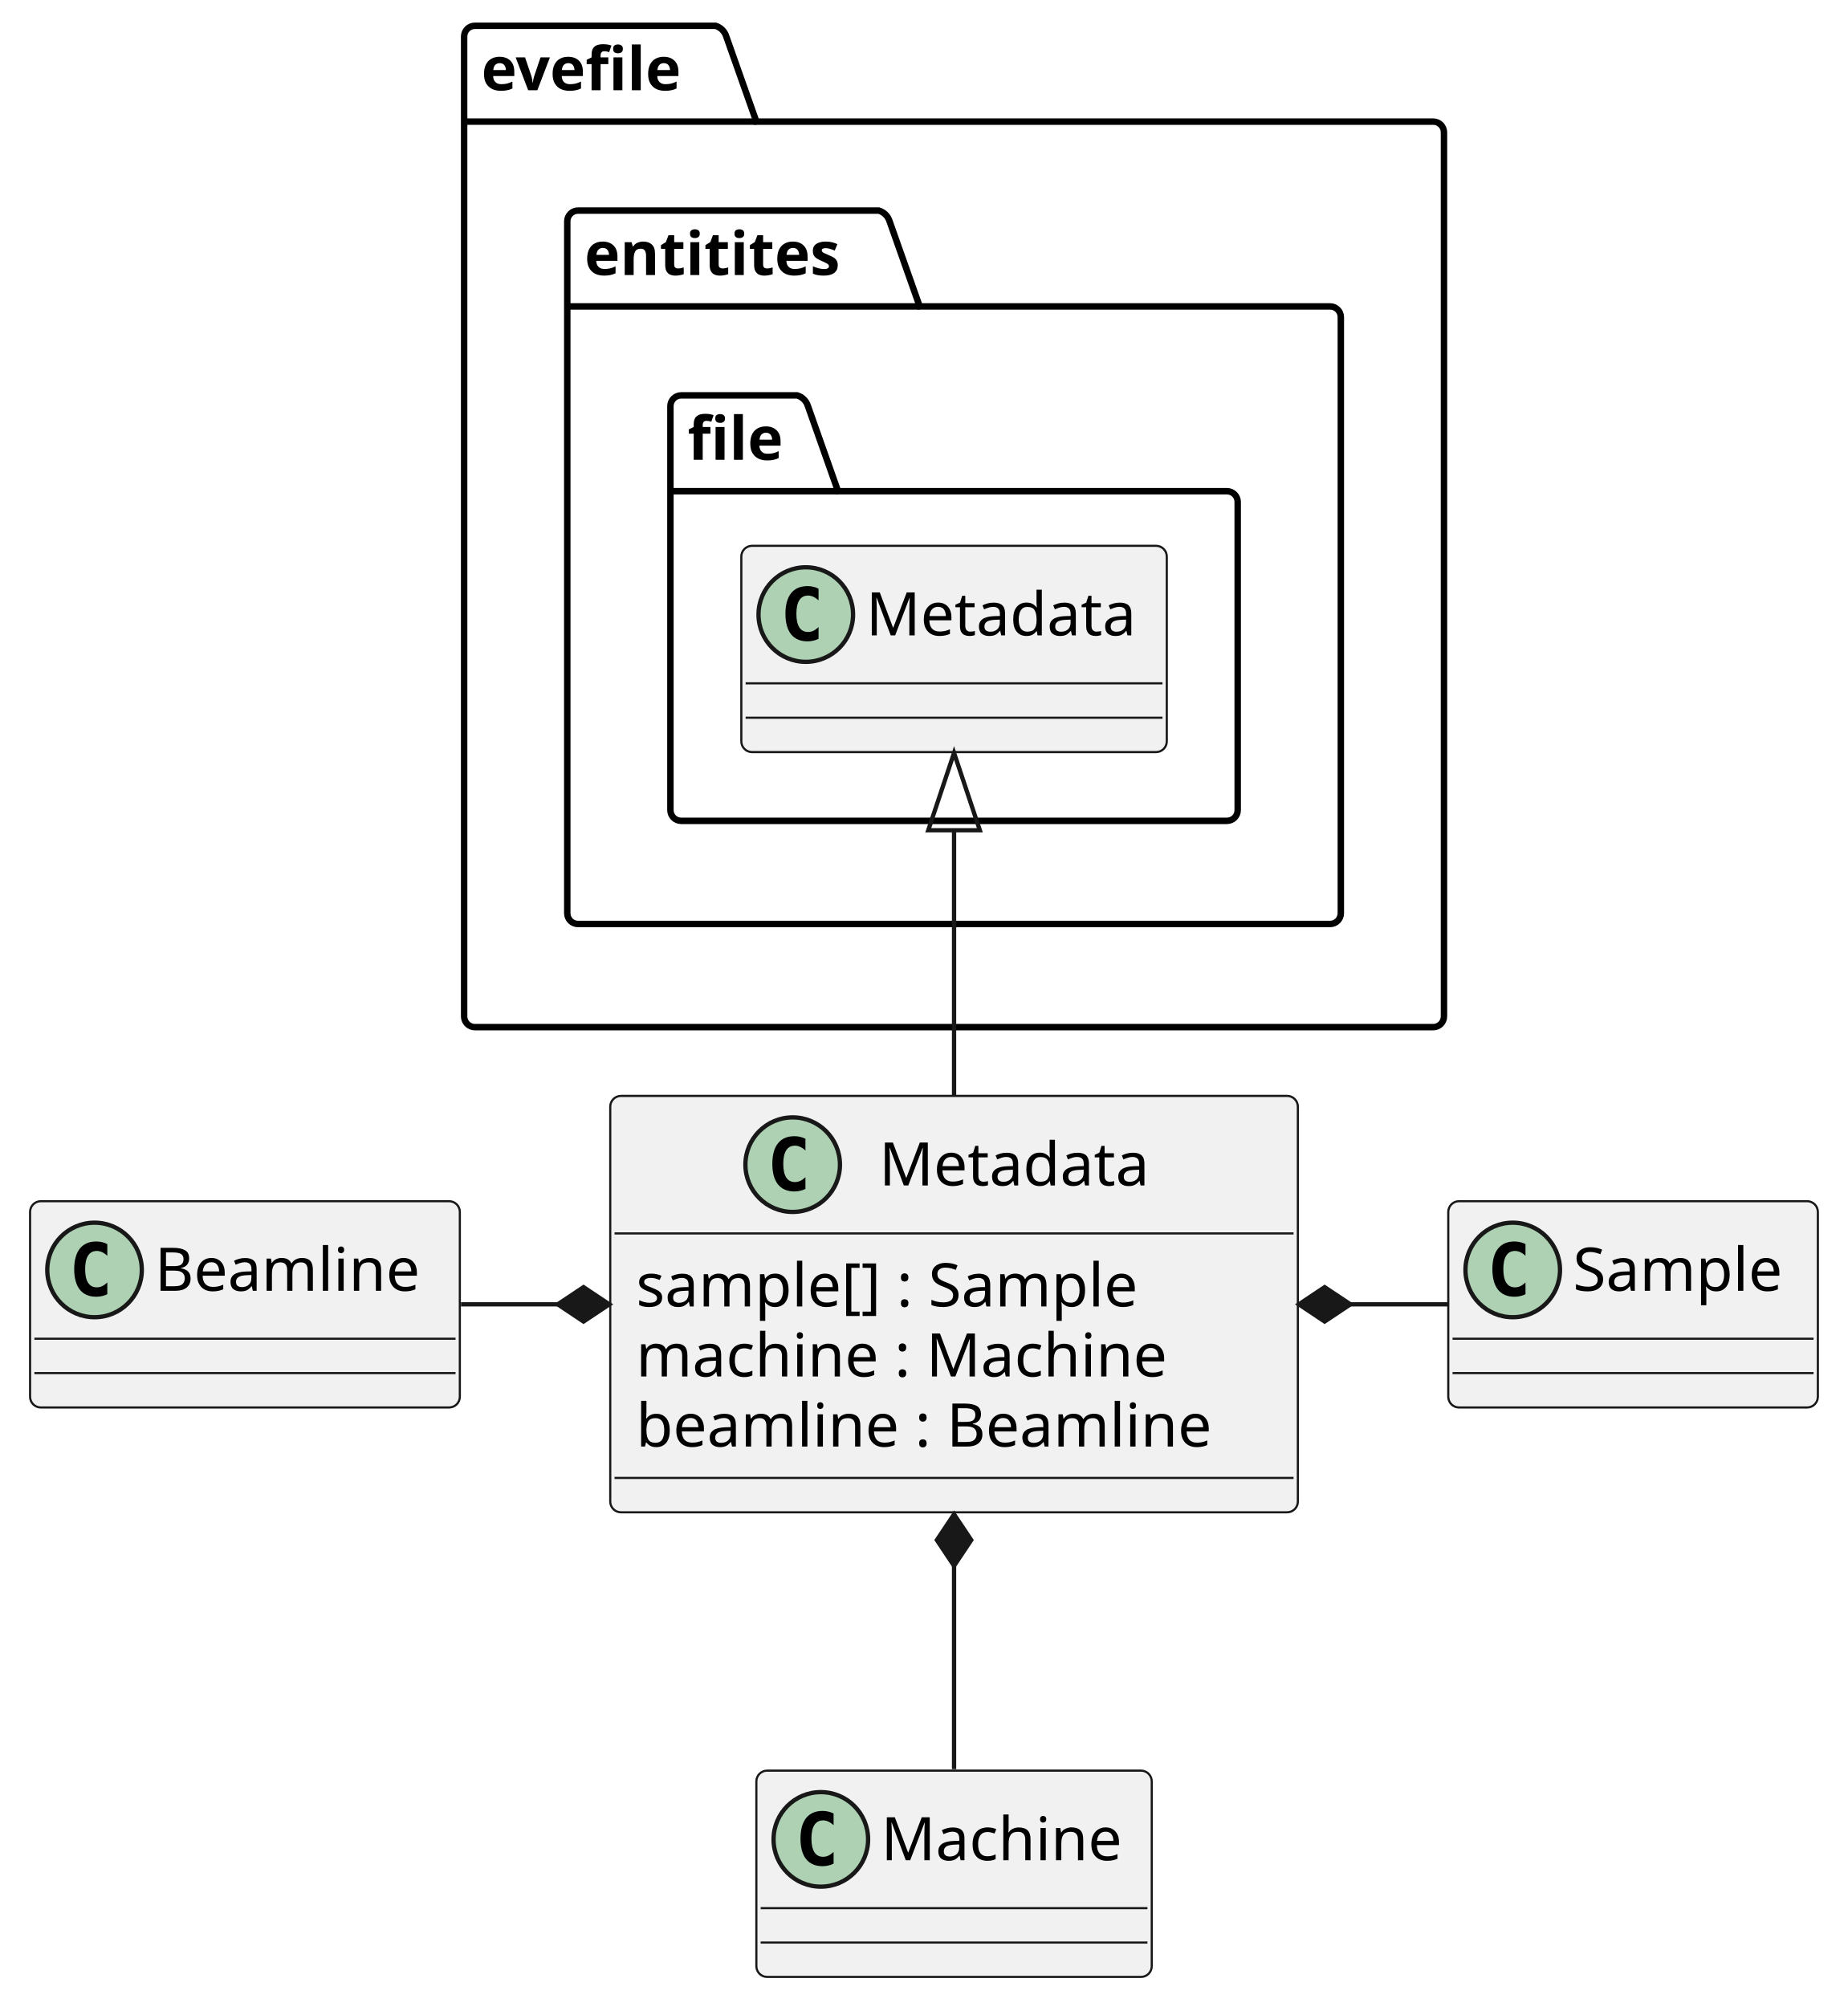
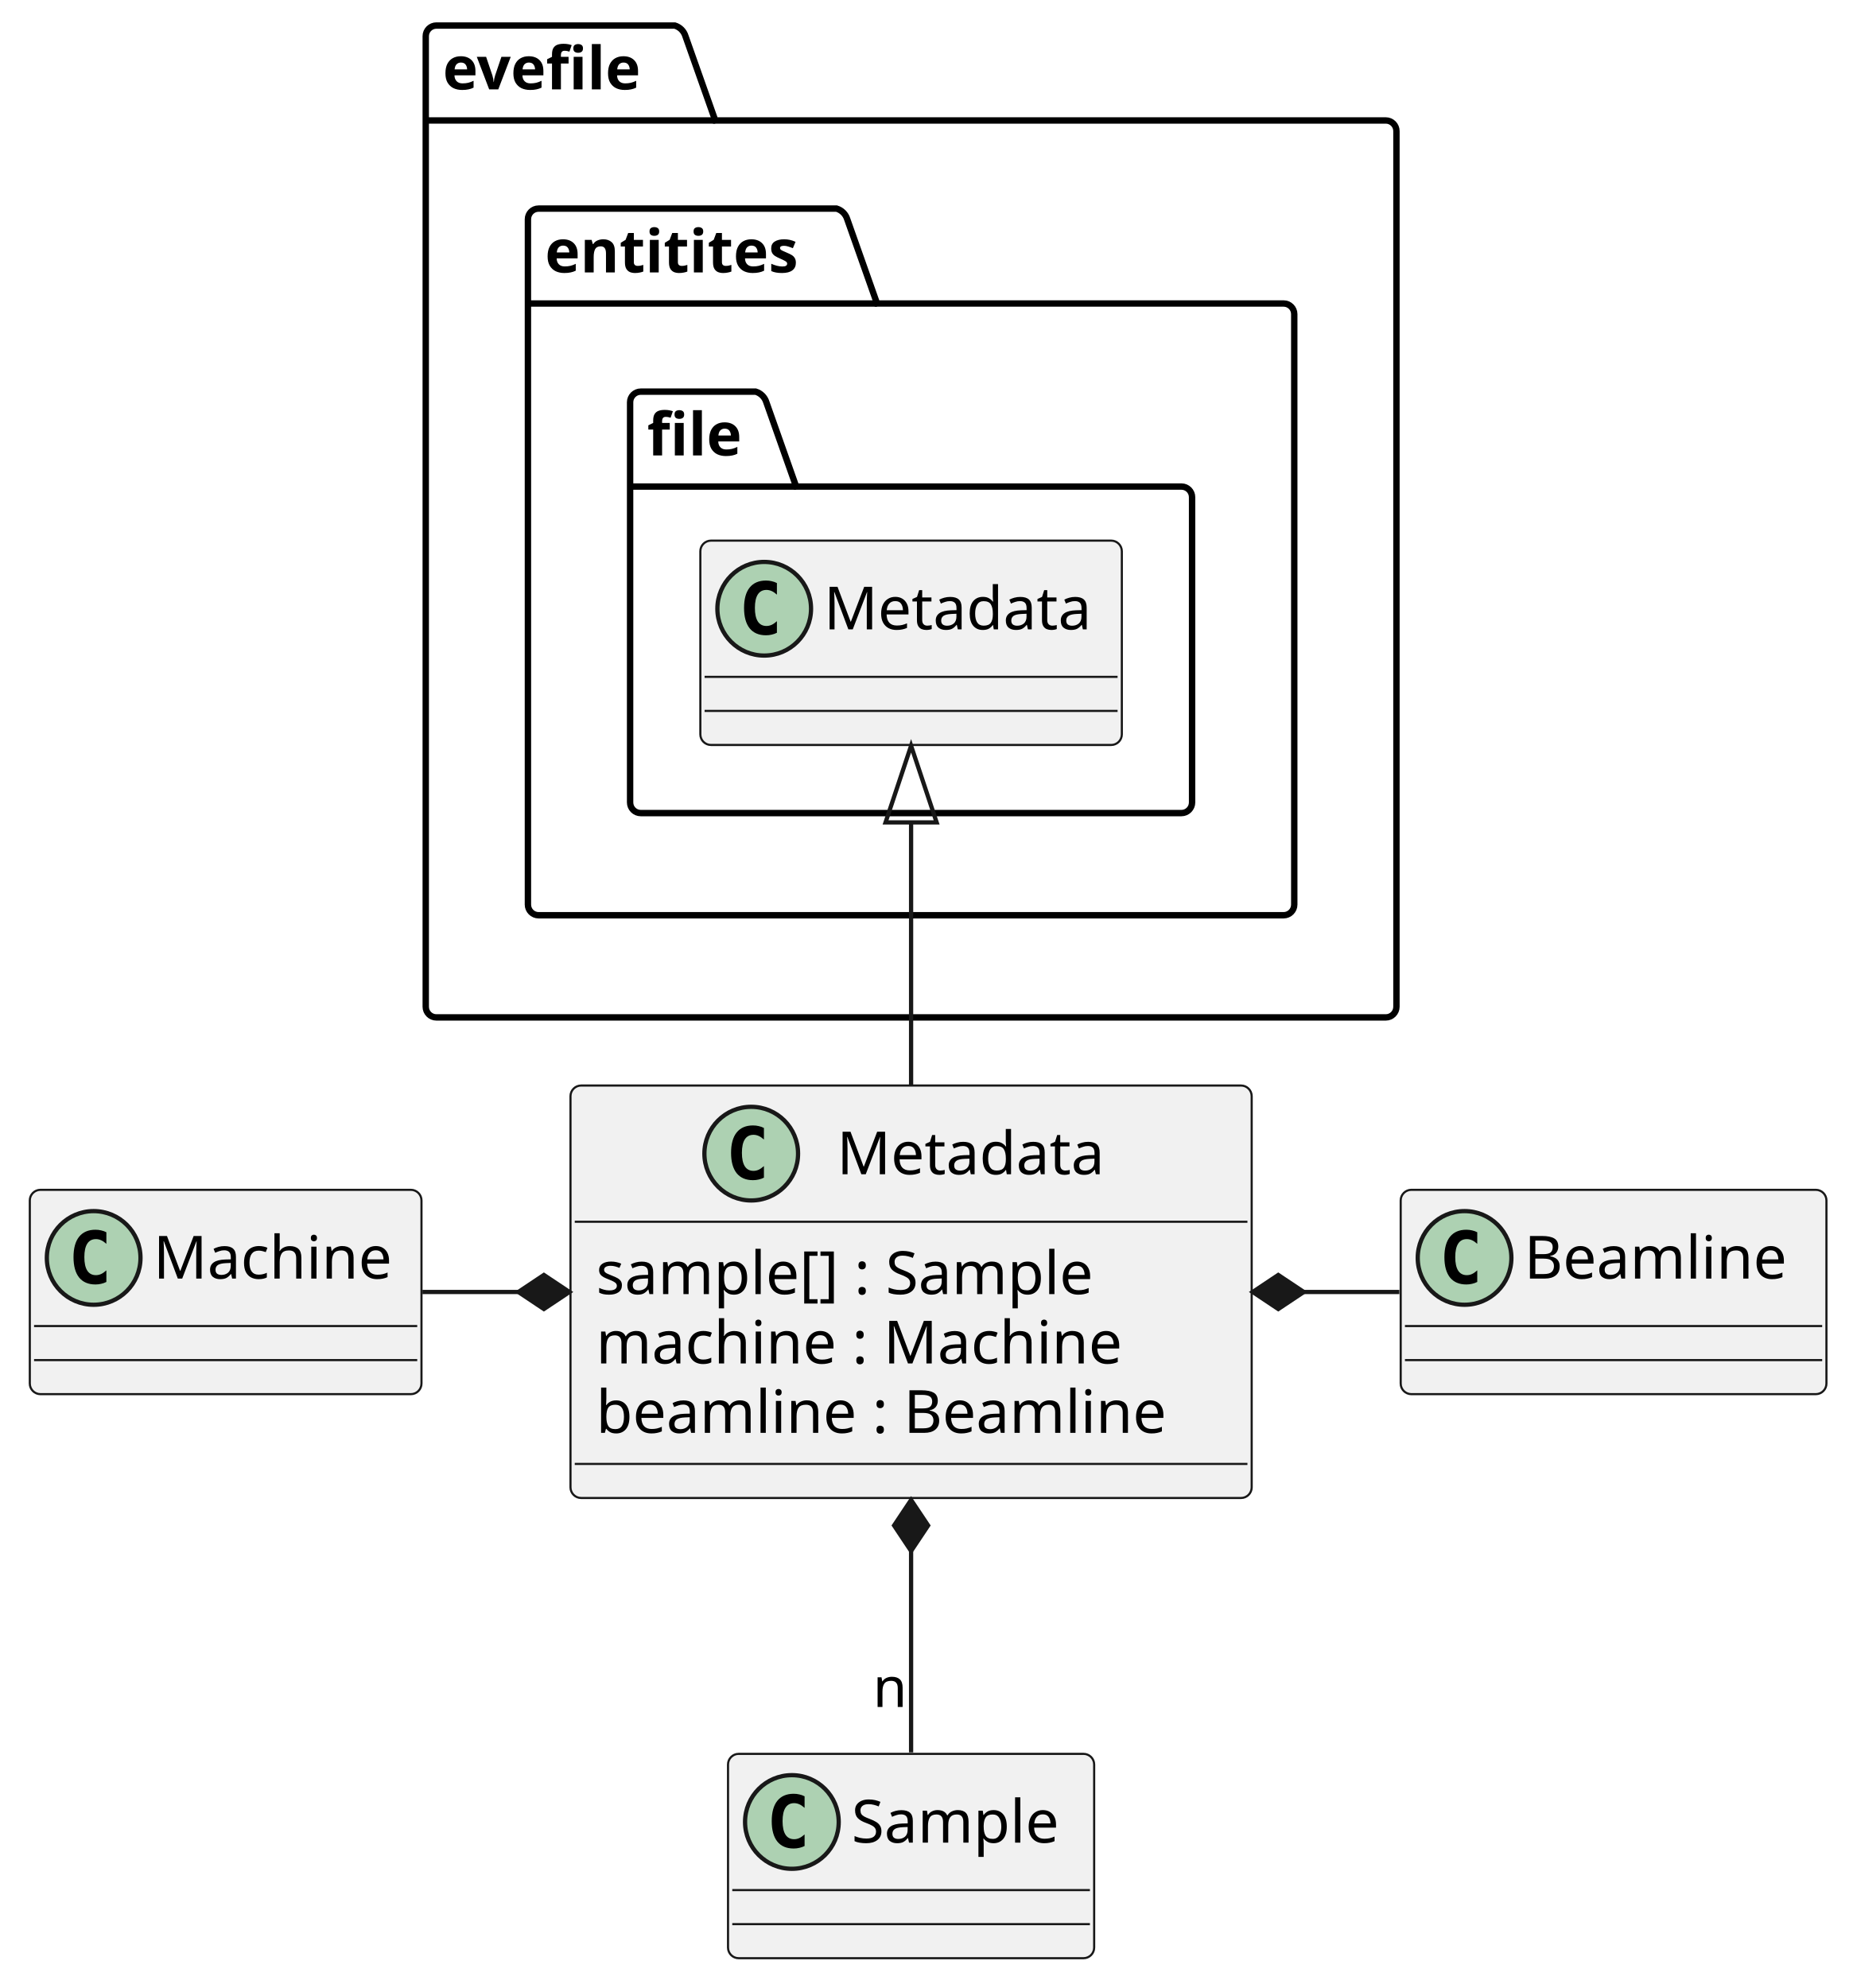
- <svg xmlns="http://www.w3.org/2000/svg" contentStyleType="text/css" height="467px" preserveAspectRatio="none" style="width:430px;height:467px;background:#FFFFFF;" version="1.1" viewBox="0 0 430 467" width="430px" zoomAndPan="magnify">
+ <svg xmlns="http://www.w3.org/2000/svg" contentStyleType="text/css" height="467px" preserveAspectRatio="none" style="width:436px;height:467px;background:#FFFFFF;" version="1.1" viewBox="0 0 436 467" width="436px" zoomAndPan="magnify">
  <defs />
  <g>
    <g id="cluster_evefile">
-       <path d="M110.5,6 L166.5,6 A3.75,3.75 0 0 1 169,8.5 L176,28.297 L333.5,28.297 A2.5,2.5 0 0 1 336,30.797 L336,236.5 A2.5,2.5 0 0 1 333.5,239 L110.5,239 A2.5,2.5 0 0 1 108,236.5 L108,8.5 A2.5,2.5 0 0 1 110.5,6 " fill="none" style="stroke:#000000;stroke-width:1.5;" />
-       <line style="stroke:#000000;stroke-width:1.5;" x1="108" x2="176" y1="28.297" y2="28.297" />
-       <text fill="#000000" font-family="sans-serif" font-size="14" font-weight="bold" lengthAdjust="spacing" textLength="55" x="112" y="20.995">evefile</text>
+       <path d="M102.5,6 L158.5,6 A3.75,3.75 0 0 1 161,8.5 L168,28.297 L325.5,28.297 A2.5,2.5 0 0 1 328,30.797 L328,236.5 A2.5,2.5 0 0 1 325.5,239 L102.5,239 A2.5,2.5 0 0 1 100,236.5 L100,8.5 A2.5,2.5 0 0 1 102.5,6 " fill="none" style="stroke:#000000;stroke-width:1.5;" />
+       <line style="stroke:#000000;stroke-width:1.5;" x1="100" x2="168" y1="28.297" y2="28.297" />
+       <text fill="#000000" font-family="sans-serif" font-size="14" font-weight="bold" lengthAdjust="spacing" textLength="55" x="104" y="20.995">evefile</text>
    </g>
    <g id="cluster_entitites">
-       <path d="M134.5,49 L204.5,49 A3.75,3.75 0 0 1 207,51.5 L214,71.297 L309.5,71.297 A2.5,2.5 0 0 1 312,73.797 L312,212.5 A2.5,2.5 0 0 1 309.5,215 L134.5,215 A2.5,2.5 0 0 1 132,212.5 L132,51.5 A2.5,2.5 0 0 1 134.5,49 " fill="none" style="stroke:#000000;stroke-width:1.5;" />
-       <line style="stroke:#000000;stroke-width:1.5;" x1="132" x2="214" y1="71.297" y2="71.297" />
-       <text fill="#000000" font-family="sans-serif" font-size="14" font-weight="bold" lengthAdjust="spacing" textLength="69" x="136" y="63.995">entitites</text>
+       <path d="M126.5,49 L196.5,49 A3.75,3.75 0 0 1 199,51.5 L206,71.297 L301.5,71.297 A2.5,2.5 0 0 1 304,73.797 L304,212.5 A2.5,2.5 0 0 1 301.5,215 L126.5,215 A2.5,2.5 0 0 1 124,212.5 L124,51.5 A2.5,2.5 0 0 1 126.5,49 " fill="none" style="stroke:#000000;stroke-width:1.5;" />
+       <line style="stroke:#000000;stroke-width:1.5;" x1="124" x2="206" y1="71.297" y2="71.297" />
+       <text fill="#000000" font-family="sans-serif" font-size="14" font-weight="bold" lengthAdjust="spacing" textLength="69" x="128" y="63.995">entitites</text>
    </g>
    <g id="cluster_file">
-       <path d="M158.5,92 L185.5,92 A3.75,3.75 0 0 1 188,94.5 L195,114.297 L285.5,114.297 A2.5,2.5 0 0 1 288,116.797 L288,188.5 A2.5,2.5 0 0 1 285.5,191 L158.5,191 A2.5,2.5 0 0 1 156,188.5 L156,94.5 A2.5,2.5 0 0 1 158.5,92 " fill="none" style="stroke:#000000;stroke-width:1.5;" />
-       <line style="stroke:#000000;stroke-width:1.5;" x1="156" x2="195" y1="114.297" y2="114.297" />
-       <text fill="#000000" font-family="sans-serif" font-size="14" font-weight="bold" lengthAdjust="spacing" textLength="26" x="160" y="106.995">file</text>
+       <path d="M150.5,92 L177.5,92 A3.75,3.75 0 0 1 180,94.5 L187,114.297 L277.5,114.297 A2.5,2.5 0 0 1 280,116.797 L280,188.5 A2.5,2.5 0 0 1 277.5,191 L150.5,191 A2.5,2.5 0 0 1 148,188.5 L148,94.5 A2.5,2.5 0 0 1 150.5,92 " fill="none" style="stroke:#000000;stroke-width:1.5;" />
+       <line style="stroke:#000000;stroke-width:1.5;" x1="148" x2="187" y1="114.297" y2="114.297" />
+       <text fill="#000000" font-family="sans-serif" font-size="14" font-weight="bold" lengthAdjust="spacing" textLength="26" x="152" y="106.995">file</text>
    </g>
    <g id="elem_Metadata">
-       <rect fill="#F1F1F1" height="48" id="Metadata" rx="2.5" ry="2.5" style="stroke:#181818;stroke-width:0.5;" width="99" x="172.5" y="127" />
-       <ellipse cx="187.5" cy="143" fill="#ADD1B2" rx="11" ry="11" style="stroke:#181818;stroke-width:1.0;" />
-       <path d="M190.469,148.641 Q189.891,148.938 189.25,149.078 Q188.609,149.234 187.906,149.234 Q185.406,149.234 184.078,147.594 Q182.766,145.938 182.766,142.812 Q182.766,139.688 184.078,138.031 Q185.406,136.375 187.906,136.375 Q188.609,136.375 189.25,136.531 Q189.906,136.688 190.469,136.984 L190.469,139.703 Q189.844,139.125 189.25,138.859 Q188.656,138.578 188.031,138.578 Q186.688,138.578 186,139.656 Q185.312,140.719 185.312,142.812 Q185.312,144.906 186,145.984 Q186.688,147.047 188.031,147.047 Q188.656,147.047 189.25,146.781 Q189.844,146.5 190.469,145.922 L190.469,148.641 Z " fill="#000000" />
-       <text fill="#000000" font-family="sans-serif" font-size="14" lengthAdjust="spacing" textLength="67" x="201.5" y="147.847">Metadata</text>
-       <line style="stroke:#181818;stroke-width:0.5;" x1="173.5" x2="270.5" y1="159" y2="159" />
-       <line style="stroke:#181818;stroke-width:0.5;" x1="173.5" x2="270.5" y1="167" y2="167" />
+       <rect fill="#F1F1F1" height="48" id="Metadata" rx="2.5" ry="2.5" style="stroke:#181818;stroke-width:0.5;" width="99" x="164.5" y="127" />
+       <ellipse cx="179.5" cy="143" fill="#ADD1B2" rx="11" ry="11" style="stroke:#181818;stroke-width:1.0;" />
+       <path d="M182.484,148.641 Q181.906,148.938 181.266,149.078 Q180.625,149.234 179.922,149.234 Q177.406,149.234 176.078,147.594 Q174.766,145.938 174.766,142.812 Q174.766,139.672 176.078,138.031 Q177.406,136.375 179.922,136.375 Q180.625,136.375 181.266,136.531 Q181.922,136.672 182.484,136.969 L182.484,139.688 Q181.844,139.109 181.25,138.844 Q180.656,138.578 180.031,138.578 Q178.688,138.578 178,139.641 Q177.312,140.703 177.312,142.812 Q177.312,144.906 178,145.984 Q178.688,147.047 180.031,147.047 Q180.656,147.047 181.25,146.781 Q181.844,146.5 182.484,145.922 L182.484,148.641 Z " fill="#000000" />
+       <text fill="#000000" font-family="sans-serif" font-size="14" lengthAdjust="spacing" textLength="67" x="193.5" y="147.847">Metadata</text>
+       <line style="stroke:#181818;stroke-width:0.5;" x1="165.5" x2="262.5" y1="159" y2="159" />
+       <line style="stroke:#181818;stroke-width:0.5;" x1="165.5" x2="262.5" y1="167" y2="167" />
    </g>
    <g id="elem_Metadata">
-       <rect codeLine="3" fill="#F1F1F1" height="96.891" id="Metadata" rx="2.5" ry="2.5" style="stroke:#181818;stroke-width:0.5;" width="160" x="142" y="255" />
-       <ellipse cx="184.45" cy="271" fill="#ADD1B2" rx="11" ry="11" style="stroke:#181818;stroke-width:1.0;" />
-       <path d="M187.419,276.641 Q186.841,276.938 186.2,277.078 Q185.559,277.234 184.856,277.234 Q182.356,277.234 181.028,275.594 Q179.716,273.938 179.716,270.812 Q179.716,267.688 181.028,266.031 Q182.356,264.375 184.856,264.375 Q185.559,264.375 186.2,264.531 Q186.856,264.688 187.419,264.984 L187.419,267.703 Q186.794,267.125 186.2,266.859 Q185.606,266.578 184.981,266.578 Q183.637,266.578 182.95,267.656 Q182.262,268.719 182.262,270.812 Q182.262,272.906 182.95,273.984 Q183.637,275.047 184.981,275.047 Q185.606,275.047 186.2,274.781 Q186.794,274.5 187.419,273.922 L187.419,276.641 Z " fill="#000000" />
-       <text fill="#000000" font-family="sans-serif" font-size="14" lengthAdjust="spacing" textLength="67" x="204.55" y="275.847">Metadata</text>
-       <line style="stroke:#181818;stroke-width:0.5;" x1="143" x2="301" y1="287" y2="287" />
-       <text fill="#000000" font-family="sans-serif" font-size="14" lengthAdjust="spacing" textLength="129" x="148" y="303.995">sample[] : Sample</text>
-       <text fill="#000000" font-family="sans-serif" font-size="14" lengthAdjust="spacing" textLength="135" x="148" y="320.292">machine : Machine</text>
-       <text fill="#000000" font-family="sans-serif" font-size="14" lengthAdjust="spacing" textLength="148" x="148" y="336.589">beamline : Beamline</text>
-       <line style="stroke:#181818;stroke-width:0.5;" x1="143" x2="301" y1="343.891" y2="343.891" />
+       <rect codeLine="3" fill="#F1F1F1" height="96.891" id="Metadata" rx="2.5" ry="2.5" style="stroke:#181818;stroke-width:0.5;" width="160" x="134" y="255" />
+       <ellipse cx="176.45" cy="271" fill="#ADD1B2" rx="11" ry="11" style="stroke:#181818;stroke-width:1.0;" />
+       <path d="M179.434,276.641 Q178.856,276.938 178.216,277.078 Q177.575,277.234 176.872,277.234 Q174.356,277.234 173.028,275.594 Q171.716,273.938 171.716,270.812 Q171.716,267.672 173.028,266.031 Q174.356,264.375 176.872,264.375 Q177.575,264.375 178.216,264.531 Q178.872,264.672 179.434,264.969 L179.434,267.688 Q178.794,267.109 178.2,266.844 Q177.606,266.578 176.981,266.578 Q175.637,266.578 174.95,267.641 Q174.262,268.703 174.262,270.812 Q174.262,272.906 174.95,273.984 Q175.637,275.047 176.981,275.047 Q177.606,275.047 178.2,274.781 Q178.794,274.5 179.434,273.922 L179.434,276.641 Z " fill="#000000" />
+       <text fill="#000000" font-family="sans-serif" font-size="14" lengthAdjust="spacing" textLength="67" x="196.55" y="275.847">Metadata</text>
+       <line style="stroke:#181818;stroke-width:0.5;" x1="135" x2="293" y1="287" y2="287" />
+       <text fill="#000000" font-family="sans-serif" font-size="14" lengthAdjust="spacing" textLength="129" x="140" y="303.995">sample[] : Sample</text>
+       <text fill="#000000" font-family="sans-serif" font-size="14" lengthAdjust="spacing" textLength="135" x="140" y="320.292">machine : Machine</text>
+       <text fill="#000000" font-family="sans-serif" font-size="14" lengthAdjust="spacing" textLength="148" x="140" y="336.589">beamline : Beamline</text>
+       <line style="stroke:#181818;stroke-width:0.5;" x1="135" x2="293" y1="343.891" y2="343.891" />
    </g>
    <g id="elem_Sample">
-       <rect codeLine="9" fill="#F1F1F1" height="48" id="Sample" rx="2.5" ry="2.5" style="stroke:#181818;stroke-width:0.5;" width="86" x="337" y="279.5" />
-       <ellipse cx="352" cy="295.5" fill="#ADD1B2" rx="11" ry="11" style="stroke:#181818;stroke-width:1.0;" />
-       <path d="M354.969,301.141 Q354.391,301.438 353.75,301.578 Q353.109,301.734 352.406,301.734 Q349.906,301.734 348.578,300.094 Q347.266,298.438 347.266,295.312 Q347.266,292.188 348.578,290.531 Q349.906,288.875 352.406,288.875 Q353.109,288.875 353.75,289.031 Q354.406,289.188 354.969,289.484 L354.969,292.203 Q354.344,291.625 353.75,291.359 Q353.156,291.078 352.531,291.078 Q351.188,291.078 350.5,292.156 Q349.812,293.219 349.812,295.312 Q349.812,297.406 350.5,298.484 Q351.188,299.547 352.531,299.547 Q353.156,299.547 353.75,299.281 Q354.344,299 354.969,298.422 L354.969,301.141 Z " fill="#000000" />
-       <text fill="#000000" font-family="sans-serif" font-size="14" lengthAdjust="spacing" textLength="54" x="366" y="300.347">Sample</text>
-       <line style="stroke:#181818;stroke-width:0.5;" x1="338" x2="422" y1="311.5" y2="311.5" />
-       <line style="stroke:#181818;stroke-width:0.5;" x1="338" x2="422" y1="319.5" y2="319.5" />
+       <rect codeLine="9" fill="#F1F1F1" height="48" id="Sample" rx="2.5" ry="2.5" style="stroke:#181818;stroke-width:0.5;" width="86" x="171" y="412" />
+       <ellipse cx="186" cy="428" fill="#ADD1B2" rx="11" ry="11" style="stroke:#181818;stroke-width:1.0;" />
+       <path d="M188.984,433.641 Q188.406,433.938 187.766,434.078 Q187.125,434.234 186.422,434.234 Q183.906,434.234 182.578,432.594 Q181.266,430.938 181.266,427.812 Q181.266,424.672 182.578,423.031 Q183.906,421.375 186.422,421.375 Q187.125,421.375 187.766,421.531 Q188.422,421.672 188.984,421.969 L188.984,424.688 Q188.344,424.109 187.75,423.844 Q187.156,423.578 186.531,423.578 Q185.188,423.578 184.5,424.641 Q183.812,425.703 183.812,427.812 Q183.812,429.906 184.5,430.984 Q185.188,432.047 186.531,432.047 Q187.156,432.047 187.75,431.781 Q188.344,431.5 188.984,430.922 L188.984,433.641 Z " fill="#000000" />
+       <text fill="#000000" font-family="sans-serif" font-size="14" lengthAdjust="spacing" textLength="54" x="200" y="432.847">Sample</text>
+       <line style="stroke:#181818;stroke-width:0.5;" x1="172" x2="256" y1="444" y2="444" />
+       <line style="stroke:#181818;stroke-width:0.5;" x1="172" x2="256" y1="452" y2="452" />
    </g>
    <g id="elem_Machine">
-       <rect codeLine="12" fill="#F1F1F1" height="48" id="Machine" rx="2.5" ry="2.5" style="stroke:#181818;stroke-width:0.5;" width="92" x="176" y="412" />
-       <ellipse cx="191" cy="428" fill="#ADD1B2" rx="11" ry="11" style="stroke:#181818;stroke-width:1.0;" />
-       <path d="M193.969,433.641 Q193.391,433.938 192.75,434.078 Q192.109,434.234 191.406,434.234 Q188.906,434.234 187.578,432.594 Q186.266,430.938 186.266,427.812 Q186.266,424.688 187.578,423.031 Q188.906,421.375 191.406,421.375 Q192.109,421.375 192.75,421.531 Q193.406,421.688 193.969,421.984 L193.969,424.703 Q193.344,424.125 192.75,423.859 Q192.156,423.578 191.531,423.578 Q190.188,423.578 189.5,424.656 Q188.812,425.719 188.812,427.812 Q188.812,429.906 189.5,430.984 Q190.188,432.047 191.531,432.047 Q192.156,432.047 192.75,431.781 Q193.344,431.5 193.969,430.922 L193.969,433.641 Z " fill="#000000" />
-       <text fill="#000000" font-family="sans-serif" font-size="14" lengthAdjust="spacing" textLength="60" x="205" y="432.847">Machine</text>
-       <line style="stroke:#181818;stroke-width:0.5;" x1="177" x2="267" y1="444" y2="444" />
-       <line style="stroke:#181818;stroke-width:0.5;" x1="177" x2="267" y1="452" y2="452" />
+       <rect codeLine="12" fill="#F1F1F1" height="48" id="Machine" rx="2.5" ry="2.5" style="stroke:#181818;stroke-width:0.5;" width="92" x="7" y="279.5" />
+       <ellipse cx="22" cy="295.5" fill="#ADD1B2" rx="11" ry="11" style="stroke:#181818;stroke-width:1.0;" />
+       <path d="M24.984,301.141 Q24.406,301.438 23.766,301.578 Q23.125,301.734 22.422,301.734 Q19.906,301.734 18.578,300.094 Q17.266,298.438 17.266,295.312 Q17.266,292.172 18.578,290.531 Q19.906,288.875 22.422,288.875 Q23.125,288.875 23.766,289.031 Q24.422,289.172 24.984,289.469 L24.984,292.188 Q24.344,291.609 23.75,291.344 Q23.156,291.078 22.531,291.078 Q21.188,291.078 20.5,292.141 Q19.812,293.203 19.812,295.312 Q19.812,297.406 20.5,298.484 Q21.188,299.547 22.531,299.547 Q23.156,299.547 23.75,299.281 Q24.344,299 24.984,298.422 L24.984,301.141 Z " fill="#000000" />
+       <text fill="#000000" font-family="sans-serif" font-size="14" lengthAdjust="spacing" textLength="60" x="36" y="300.347">Machine</text>
+       <line style="stroke:#181818;stroke-width:0.5;" x1="8" x2="98" y1="311.5" y2="311.5" />
+       <line style="stroke:#181818;stroke-width:0.5;" x1="8" x2="98" y1="319.5" y2="319.5" />
    </g>
    <g id="elem_Beamline">
-       <rect codeLine="15" fill="#F1F1F1" height="48" id="Beamline" rx="2.5" ry="2.5" style="stroke:#181818;stroke-width:0.5;" width="100" x="7" y="279.5" />
-       <ellipse cx="22" cy="295.5" fill="#ADD1B2" rx="11" ry="11" style="stroke:#181818;stroke-width:1.0;" />
-       <path d="M24.969,301.141 Q24.391,301.438 23.75,301.578 Q23.109,301.734 22.406,301.734 Q19.906,301.734 18.578,300.094 Q17.266,298.438 17.266,295.312 Q17.266,292.188 18.578,290.531 Q19.906,288.875 22.406,288.875 Q23.109,288.875 23.75,289.031 Q24.406,289.188 24.969,289.484 L24.969,292.203 Q24.344,291.625 23.75,291.359 Q23.156,291.078 22.531,291.078 Q21.188,291.078 20.5,292.156 Q19.812,293.219 19.812,295.312 Q19.812,297.406 20.5,298.484 Q21.188,299.547 22.531,299.547 Q23.156,299.547 23.75,299.281 Q24.344,299 24.969,298.422 L24.969,301.141 Z " fill="#000000" />
-       <text fill="#000000" font-family="sans-serif" font-size="14" lengthAdjust="spacing" textLength="68" x="36" y="300.347">Beamline</text>
-       <line style="stroke:#181818;stroke-width:0.5;" x1="8" x2="106" y1="311.5" y2="311.5" />
-       <line style="stroke:#181818;stroke-width:0.5;" x1="8" x2="106" y1="319.5" y2="319.5" />
+       <rect codeLine="15" fill="#F1F1F1" height="48" id="Beamline" rx="2.5" ry="2.5" style="stroke:#181818;stroke-width:0.5;" width="100" x="329" y="279.5" />
+       <ellipse cx="344" cy="295.5" fill="#ADD1B2" rx="11" ry="11" style="stroke:#181818;stroke-width:1.0;" />
+       <path d="M346.984,301.141 Q346.406,301.438 345.766,301.578 Q345.125,301.734 344.422,301.734 Q341.906,301.734 340.578,300.094 Q339.266,298.438 339.266,295.312 Q339.266,292.172 340.578,290.531 Q341.906,288.875 344.422,288.875 Q345.125,288.875 345.766,289.031 Q346.422,289.172 346.984,289.469 L346.984,292.188 Q346.344,291.609 345.75,291.344 Q345.156,291.078 344.531,291.078 Q343.188,291.078 342.5,292.141 Q341.812,293.203 341.812,295.312 Q341.812,297.406 342.5,298.484 Q343.188,299.547 344.531,299.547 Q345.156,299.547 345.75,299.281 Q346.344,299 346.984,298.422 L346.984,301.141 Z " fill="#000000" />
+       <text fill="#000000" font-family="sans-serif" font-size="14" lengthAdjust="spacing" textLength="68" x="358" y="300.347">Beamline</text>
+       <line style="stroke:#181818;stroke-width:0.5;" x1="330" x2="428" y1="311.5" y2="311.5" />
+       <line style="stroke:#181818;stroke-width:0.5;" x1="330" x2="428" y1="319.5" y2="319.5" />
    </g>
    <g id="link_Metadata_Metadata">
-       <path d="M222,193.19 C222,214.38 222,228.37 222,254.98 " fill="none" id="Metadata-backto-Metadata" style="stroke:#181818;stroke-width:1.0;" />
-       <polygon fill="none" points="222,175.19,216,193.19,228,193.19,222,175.19" style="stroke:#181818;stroke-width:1.0;" />
+       <path d="M214,193.19 C214,214.38 214,228.37 214,254.98 " fill="none" id="Metadata-backto-Metadata" style="stroke:#181818;stroke-width:1.0;" />
+       <polygon fill="none" points="214,175.19,208,193.19,220,193.19,214,175.19" style="stroke:#181818;stroke-width:1.0;" />
+     </g>
+     <g id="link_Metadata_Beamline">
+       <path codeLine="18" d="M306.24,303.5 C317.72,303.5 317.2,303.5 328.68,303.5 " fill="none" id="Metadata-backto-Beamline" style="stroke:#181818;stroke-width:1.0;" />
+       <polygon fill="#181818" points="294.24,303.5,300.24,307.5,306.24,303.5,300.24,299.5,294.24,303.5" style="stroke:#181818;stroke-width:1.0;" />
    </g>
    <g id="link_Metadata_Sample">
-       <path codeLine="18" d="M314.23,303.5 C325.78,303.5 325.32,303.5 336.86,303.5 " fill="none" id="Metadata-backto-Sample" style="stroke:#181818;stroke-width:1.0;" />
-       <polygon fill="#181818" points="302.23,303.5,308.23,307.5,314.23,303.5,308.23,299.5,302.23,303.5" style="stroke:#181818;stroke-width:1.0;" />
+       <path codeLine="19" d="M214,364.35 C214,384.58 214,395.2 214,411.66 " fill="none" id="Metadata-backto-Sample" style="stroke:#181818;stroke-width:1.0;" />
+       <polygon fill="#181818" points="214,352.35,210,358.35,214,364.35,218,358.35,214,352.35" style="stroke:#181818;stroke-width:1.0;" />
+       <text fill="#000000" font-family="sans-serif" font-size="13" lengthAdjust="spacing" textLength="8" x="205.025" y="400.982">n</text>
    </g>
-     <g id="link_Metadata_Machine">
-       <path codeLine="19" d="M222,364.35 C222,384.58 222,395.2 222,411.66 " fill="none" id="Metadata-backto-Machine" style="stroke:#181818;stroke-width:1.0;" />
-       <polygon fill="#181818" points="222,352.35,218,358.35,222,364.35,226,358.35,222,352.35" style="stroke:#181818;stroke-width:1.0;" />
-     </g>
-     <g id="link_Beamline_Metadata">
-       <path codeLine="20" d="M107.27,303.5 C118.78,303.5 118.28,303.5 129.78,303.5 " fill="none" id="Beamline-to-Metadata" style="stroke:#181818;stroke-width:1.0;" />
-       <polygon fill="#181818" points="141.78,303.5,135.78,299.5,129.78,303.5,135.78,307.5,141.78,303.5" style="stroke:#181818;stroke-width:1.0;" />
+     <g id="link_Machine_Metadata">
+       <path codeLine="20" d="M99.22,303.5 C110.73,303.5 110.24,303.5 121.75,303.5 " fill="none" id="Machine-to-Metadata" style="stroke:#181818;stroke-width:1.0;" />
+       <polygon fill="#181818" points="133.75,303.5,127.75,299.5,121.75,303.5,127.75,307.5,133.75,303.5" style="stroke:#181818;stroke-width:1.0;" />
    </g>
  </g>
</svg>
